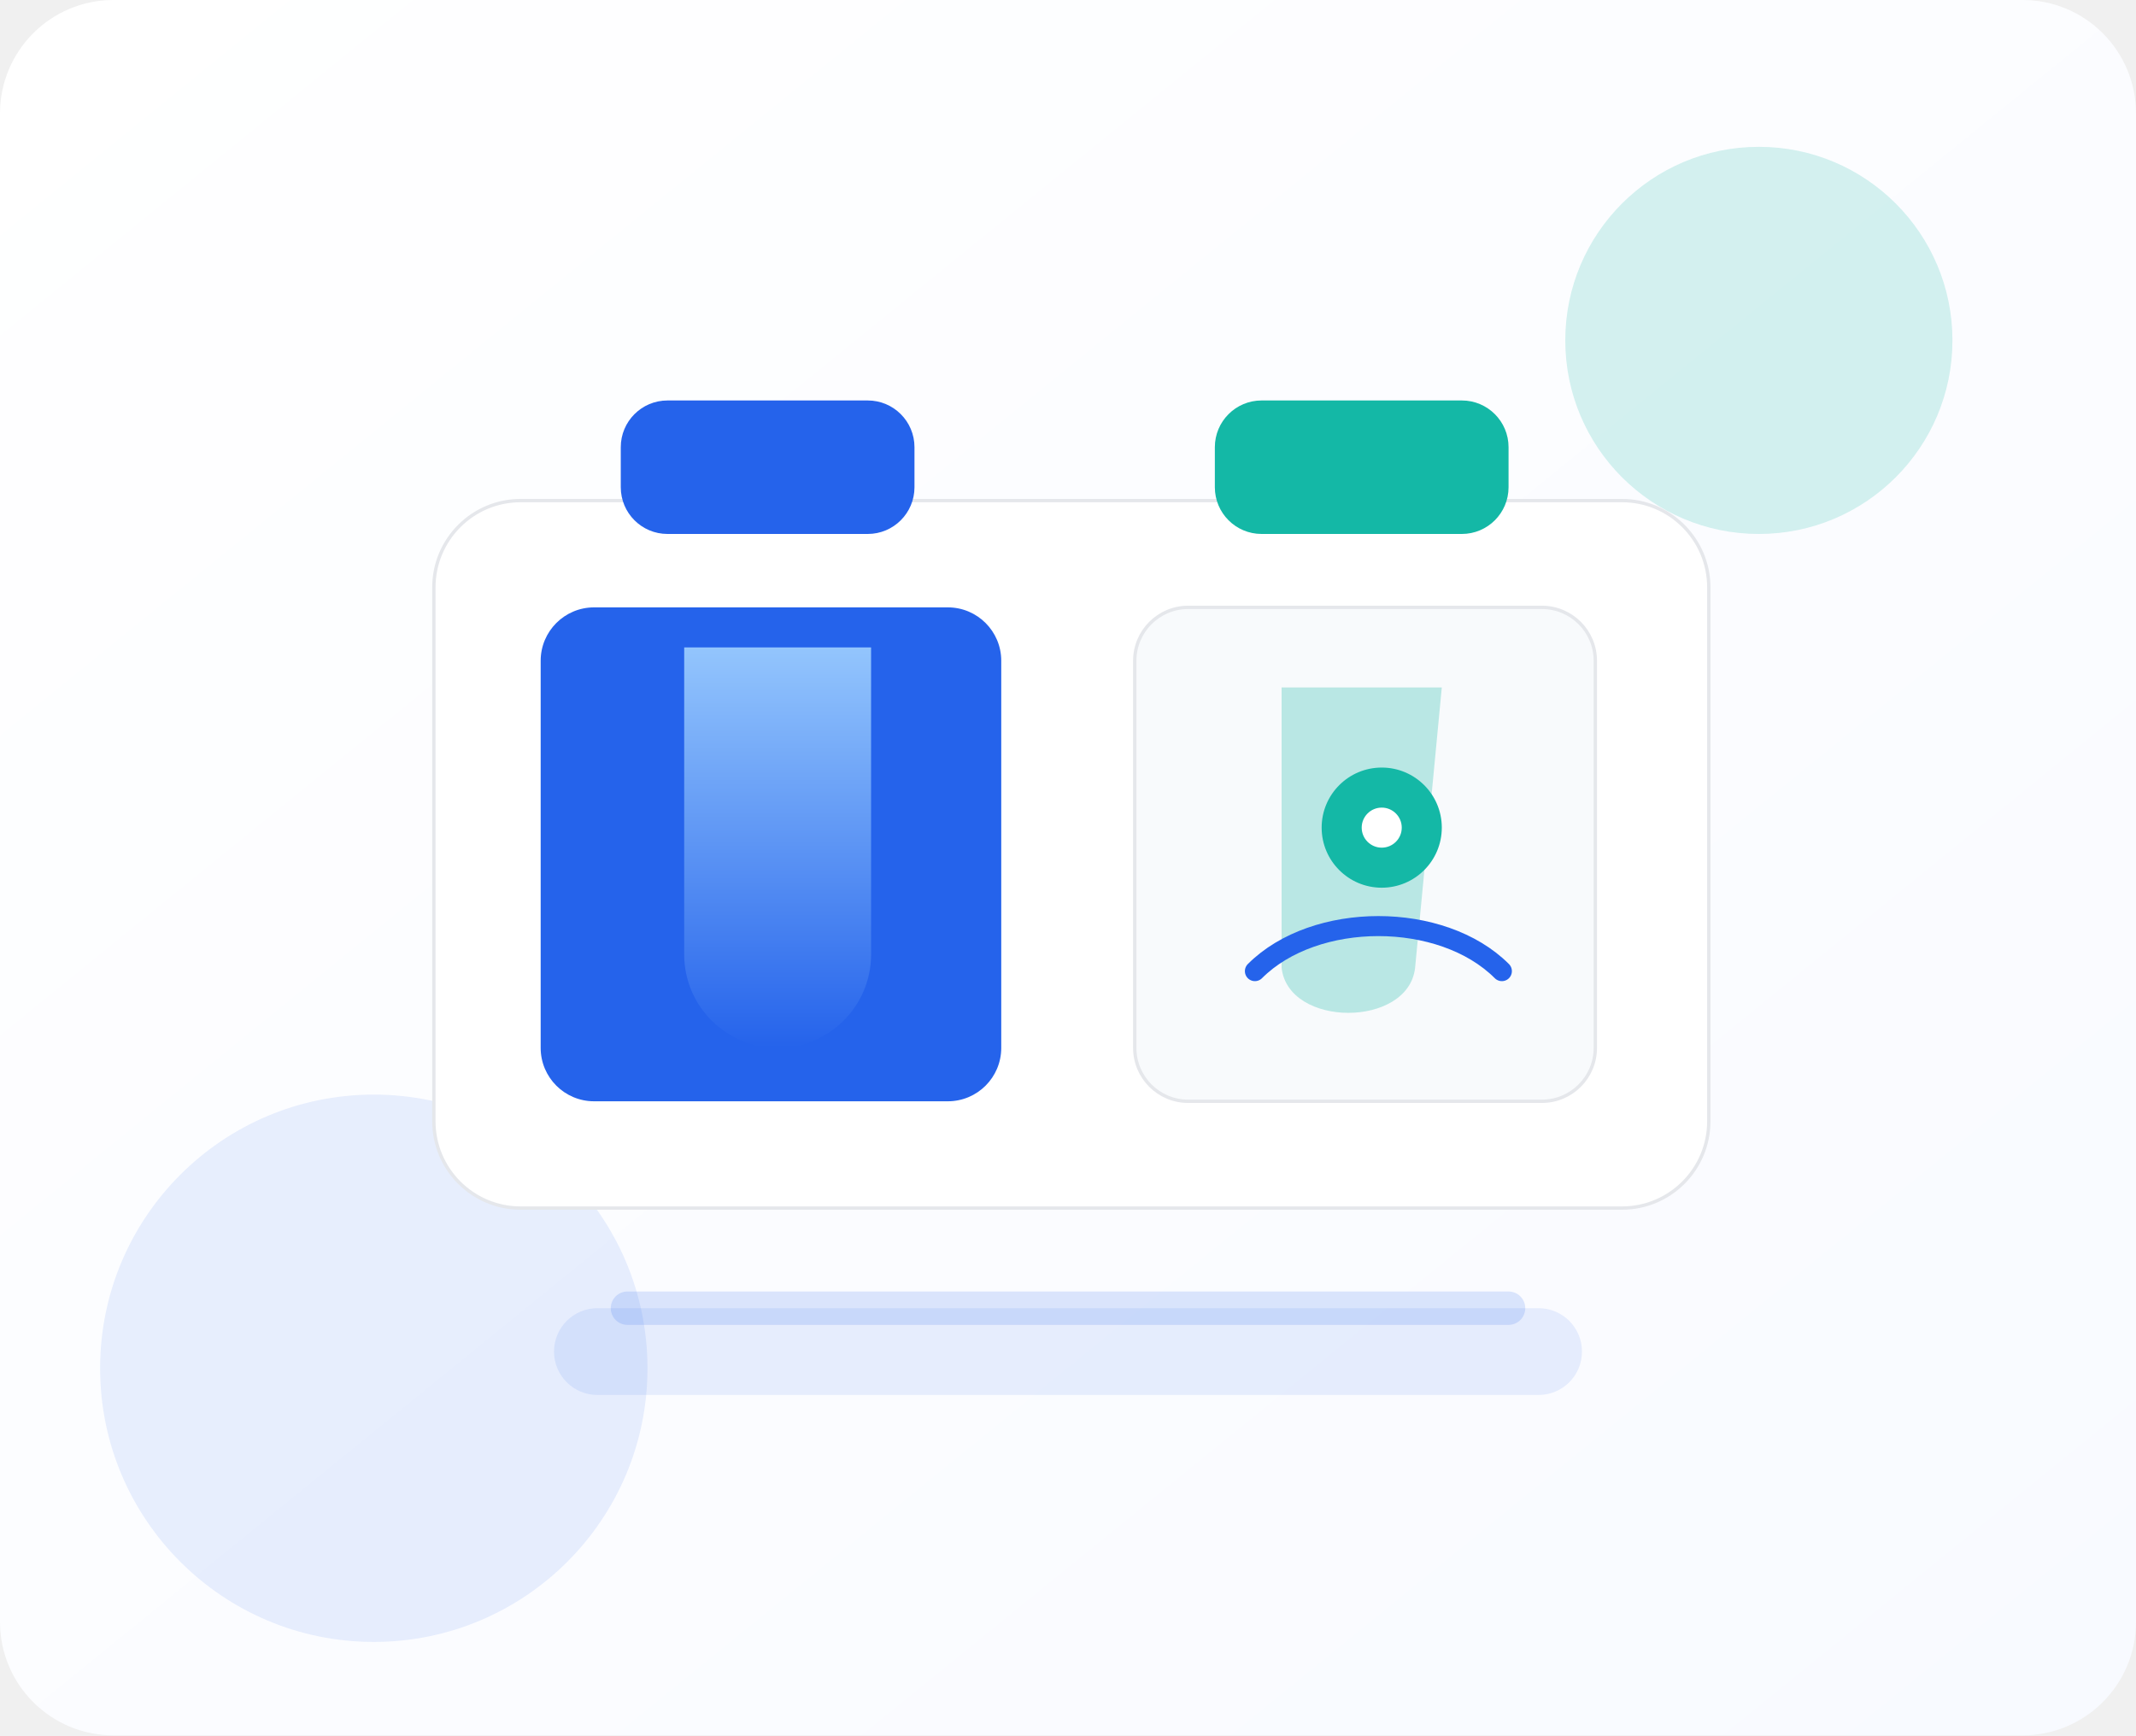
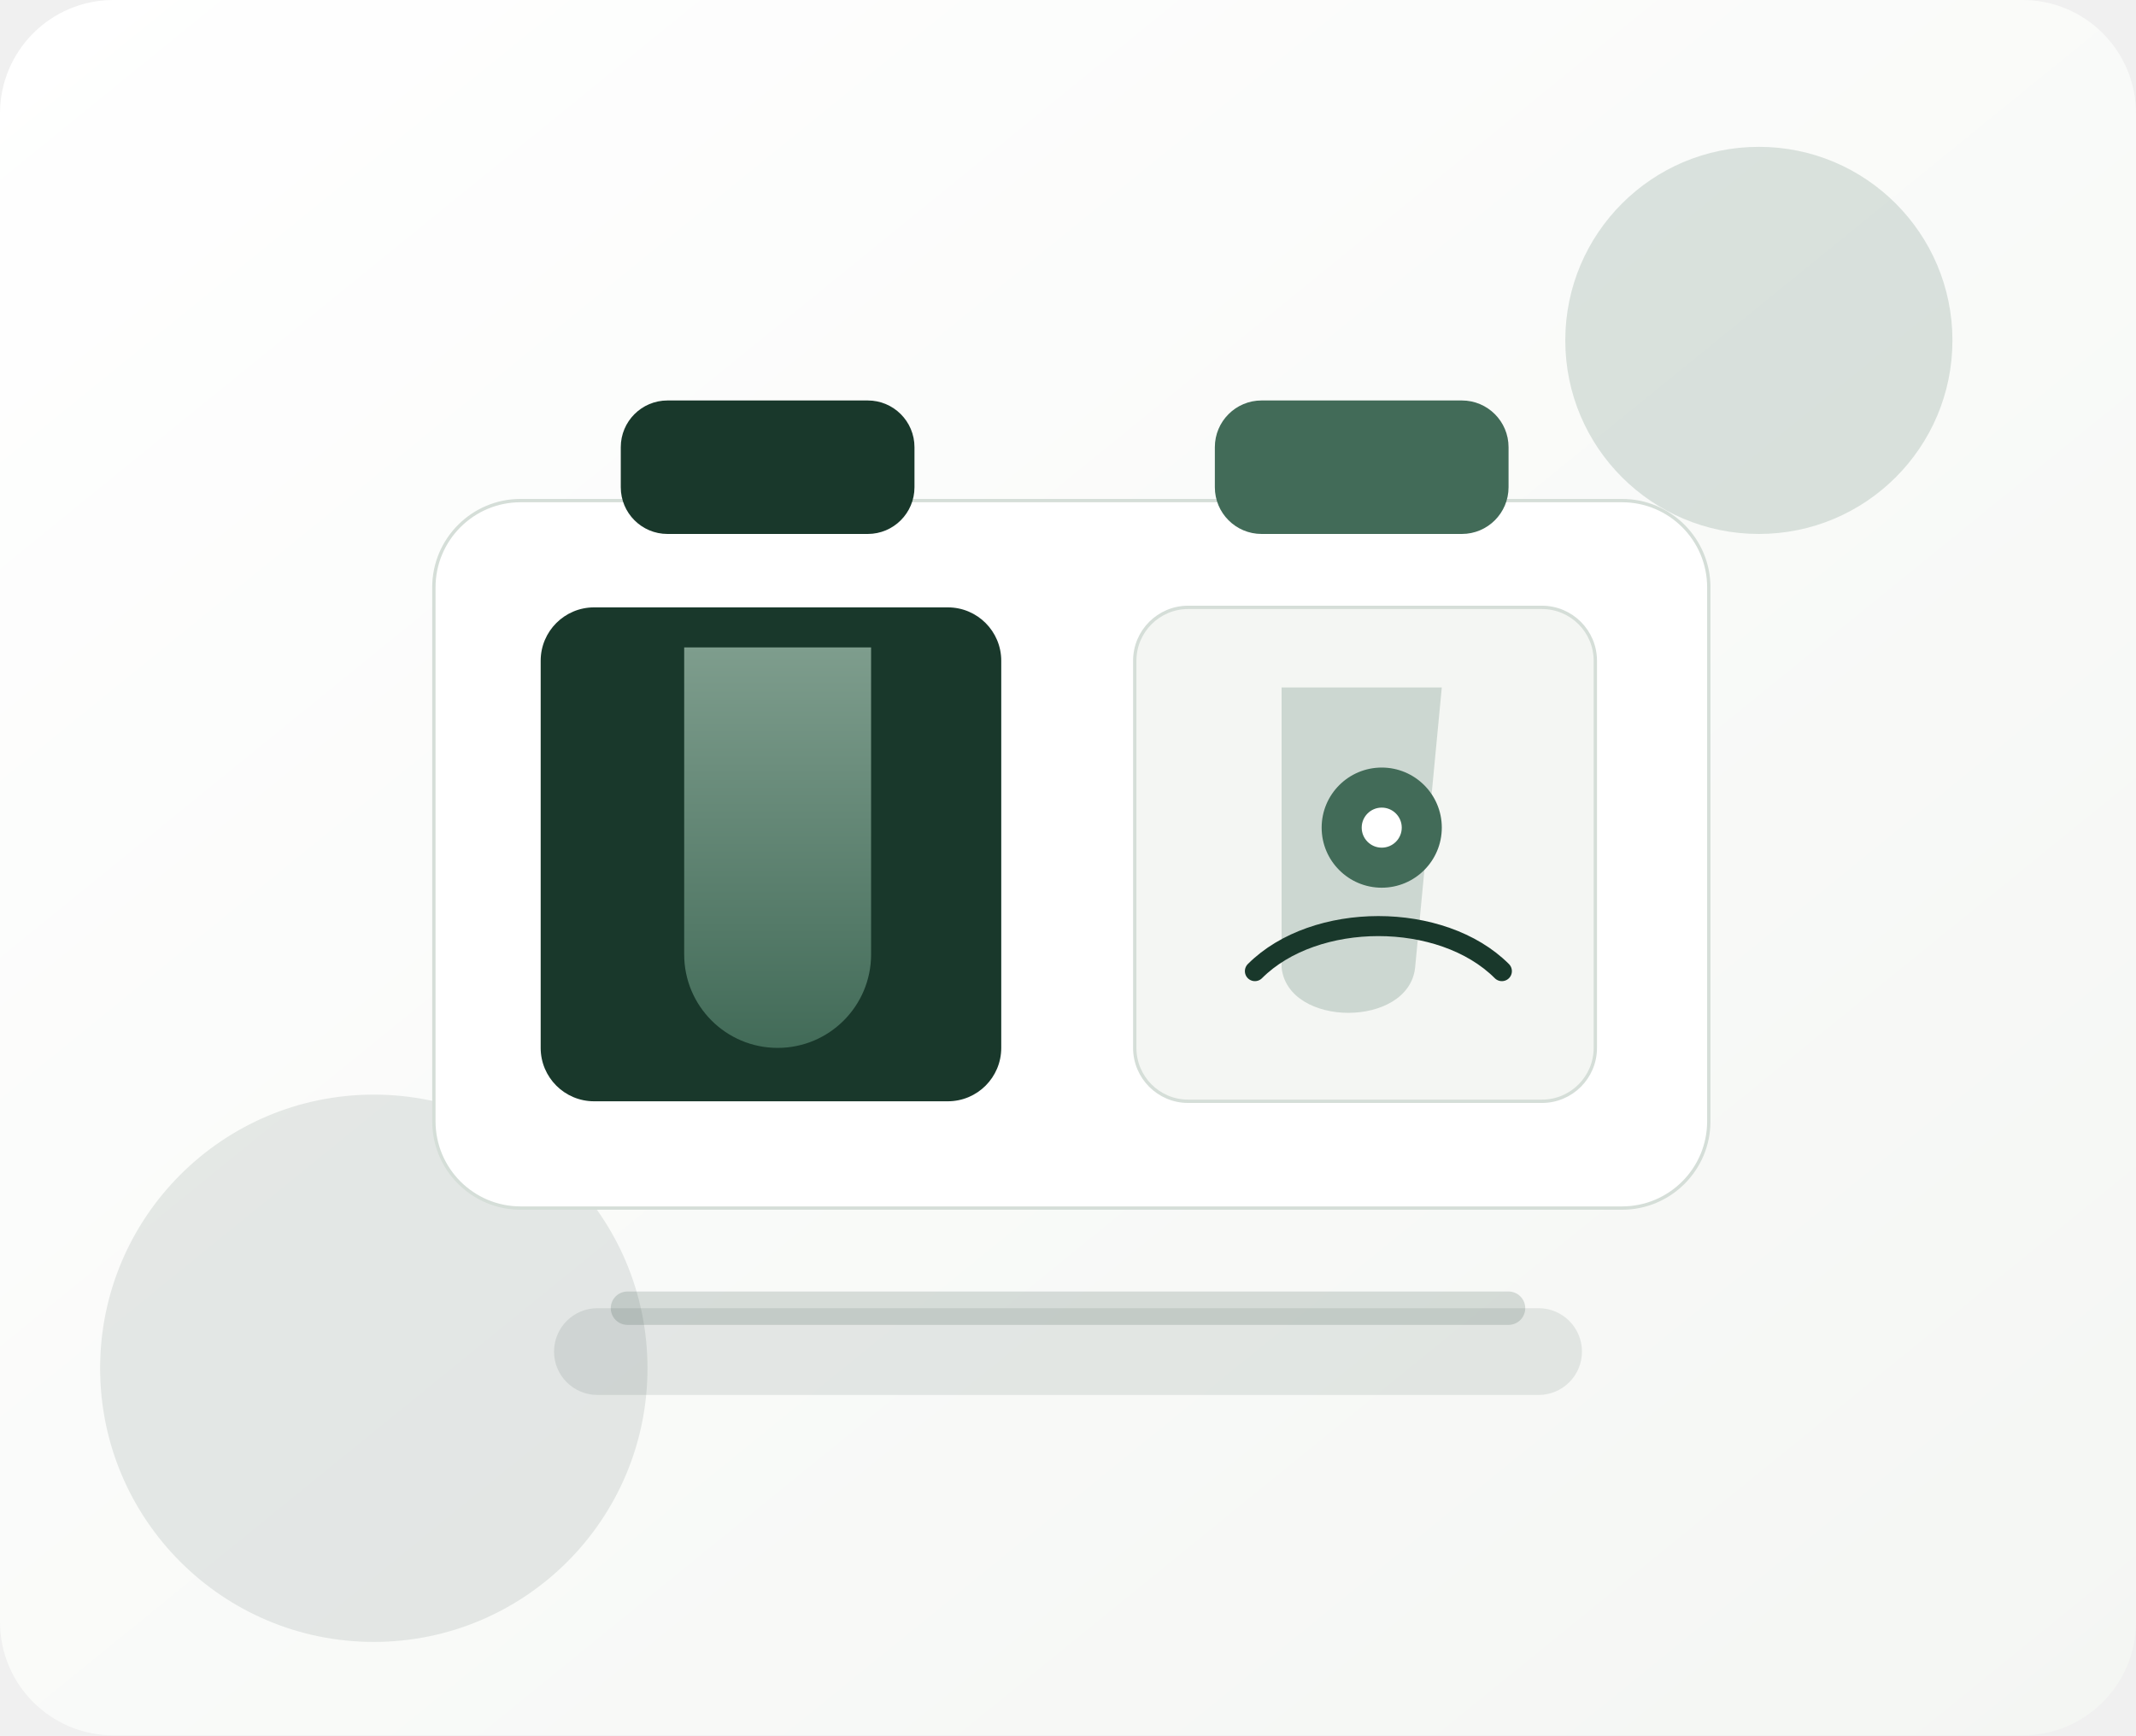
<svg xmlns="http://www.w3.org/2000/svg" viewBox="0 0 640 520">
  <defs>
    <linearGradient id="bg" x1="0" x2="1" y1="0" y2="1">
      <stop offset="0%" stop-color="#ffffff" />
-       <stop offset="100%" stop-color="#f8faff" />
+       <stop offset="100%" stop-color="#f4f6f3" />
    </linearGradient>
    <linearGradient id="tube" x1="0" x2="0" y1="0" y2="1">
-       <stop offset="0%" stop-color="#93c5fd" />
-       <stop offset="100%" stop-color="#2563eb" />
+       <stop offset="0%" stop-color="#7e9d8d" />
+       <stop offset="100%" stop-color="#426b58" />
    </linearGradient>
  </defs>
  <rect width="640" height="520" rx="34" fill="url(#bg)" />
-   <circle cx="527" cy="102" r="58" fill="#14b8a6" opacity=".18" />
-   <circle cx="112" cy="410" r="82" fill="#2563eb" opacity=".10" />
-   <rect x="130" y="150" width="382" height="212" rx="26" fill="#ffffff" stroke="#e5e7eb" />
-   <rect x="162" y="182" width="138" height="148" rx="16" fill="#2563eb" />
-   <rect x="340" y="182" width="138" height="148" rx="16" fill="#f8fafc" stroke="#e5e7eb" />
-   <rect x="186" y="120" width="88" height="40" rx="14" fill="#2563eb" />
-   <rect x="364" y="120" width="88" height="40" rx="14" fill="#14b8a6" />
+   <circle cx="527" cy="102" r="58" fill="#426b58" opacity=".18" />
+   <circle cx="112" cy="410" r="82" fill="#19382b" opacity=".10" />
+   <rect x="130" y="150" width="382" height="212" rx="26" fill="#ffffff" stroke="#d5ded8" />
+   <rect x="162" y="182" width="138" height="148" rx="16" fill="#19382b" />
+   <rect x="340" y="182" width="138" height="148" rx="16" fill="#f4f6f3" stroke="#d5ded8" />
+   <rect x="186" y="120" width="88" height="40" rx="14" fill="#19382b" />
+   <rect x="364" y="120" width="88" height="40" rx="14" fill="#426b58" />
  <path d="M205 194h56v92a28 28 0 0 1-56 0z" fill="url(#tube)" />
-   <path d="M384 206h48l-8 84c-2 18-38 18-40 0z" fill="#14b8a6" opacity=".28" />
-   <rect x="166" y="392" width="308" height="26" rx="13" fill="#2563eb" opacity=".10" />
-   <path d="M188 392h264" stroke="#2563eb" stroke-width="10" stroke-linecap="round" opacity=".16" />
-   <circle cx="414" cy="248" r="18" fill="#14b8a6" />
+   <path d="M384 206h48l-8 84c-2 18-38 18-40 0z" fill="#426b58" opacity=".22" />
+   <rect x="166" y="392" width="308" height="26" rx="13" fill="#19382b" opacity=".10" />
+   <path d="M188 392h264" stroke="#19382b" stroke-width="10" stroke-linecap="round" opacity=".16" />
+   <circle cx="414" cy="248" r="18" fill="#426b58" />
  <circle cx="414" cy="248" r="6" fill="#ffffff" />
-   <path d="M376 291c18-18 56-18 74 0" fill="none" stroke="#2563eb" stroke-width="6" stroke-linecap="round" />
+   <path d="M376 291c18-18 56-18 74 0" fill="none" stroke="#19382b" stroke-width="6" stroke-linecap="round" />
</svg>
